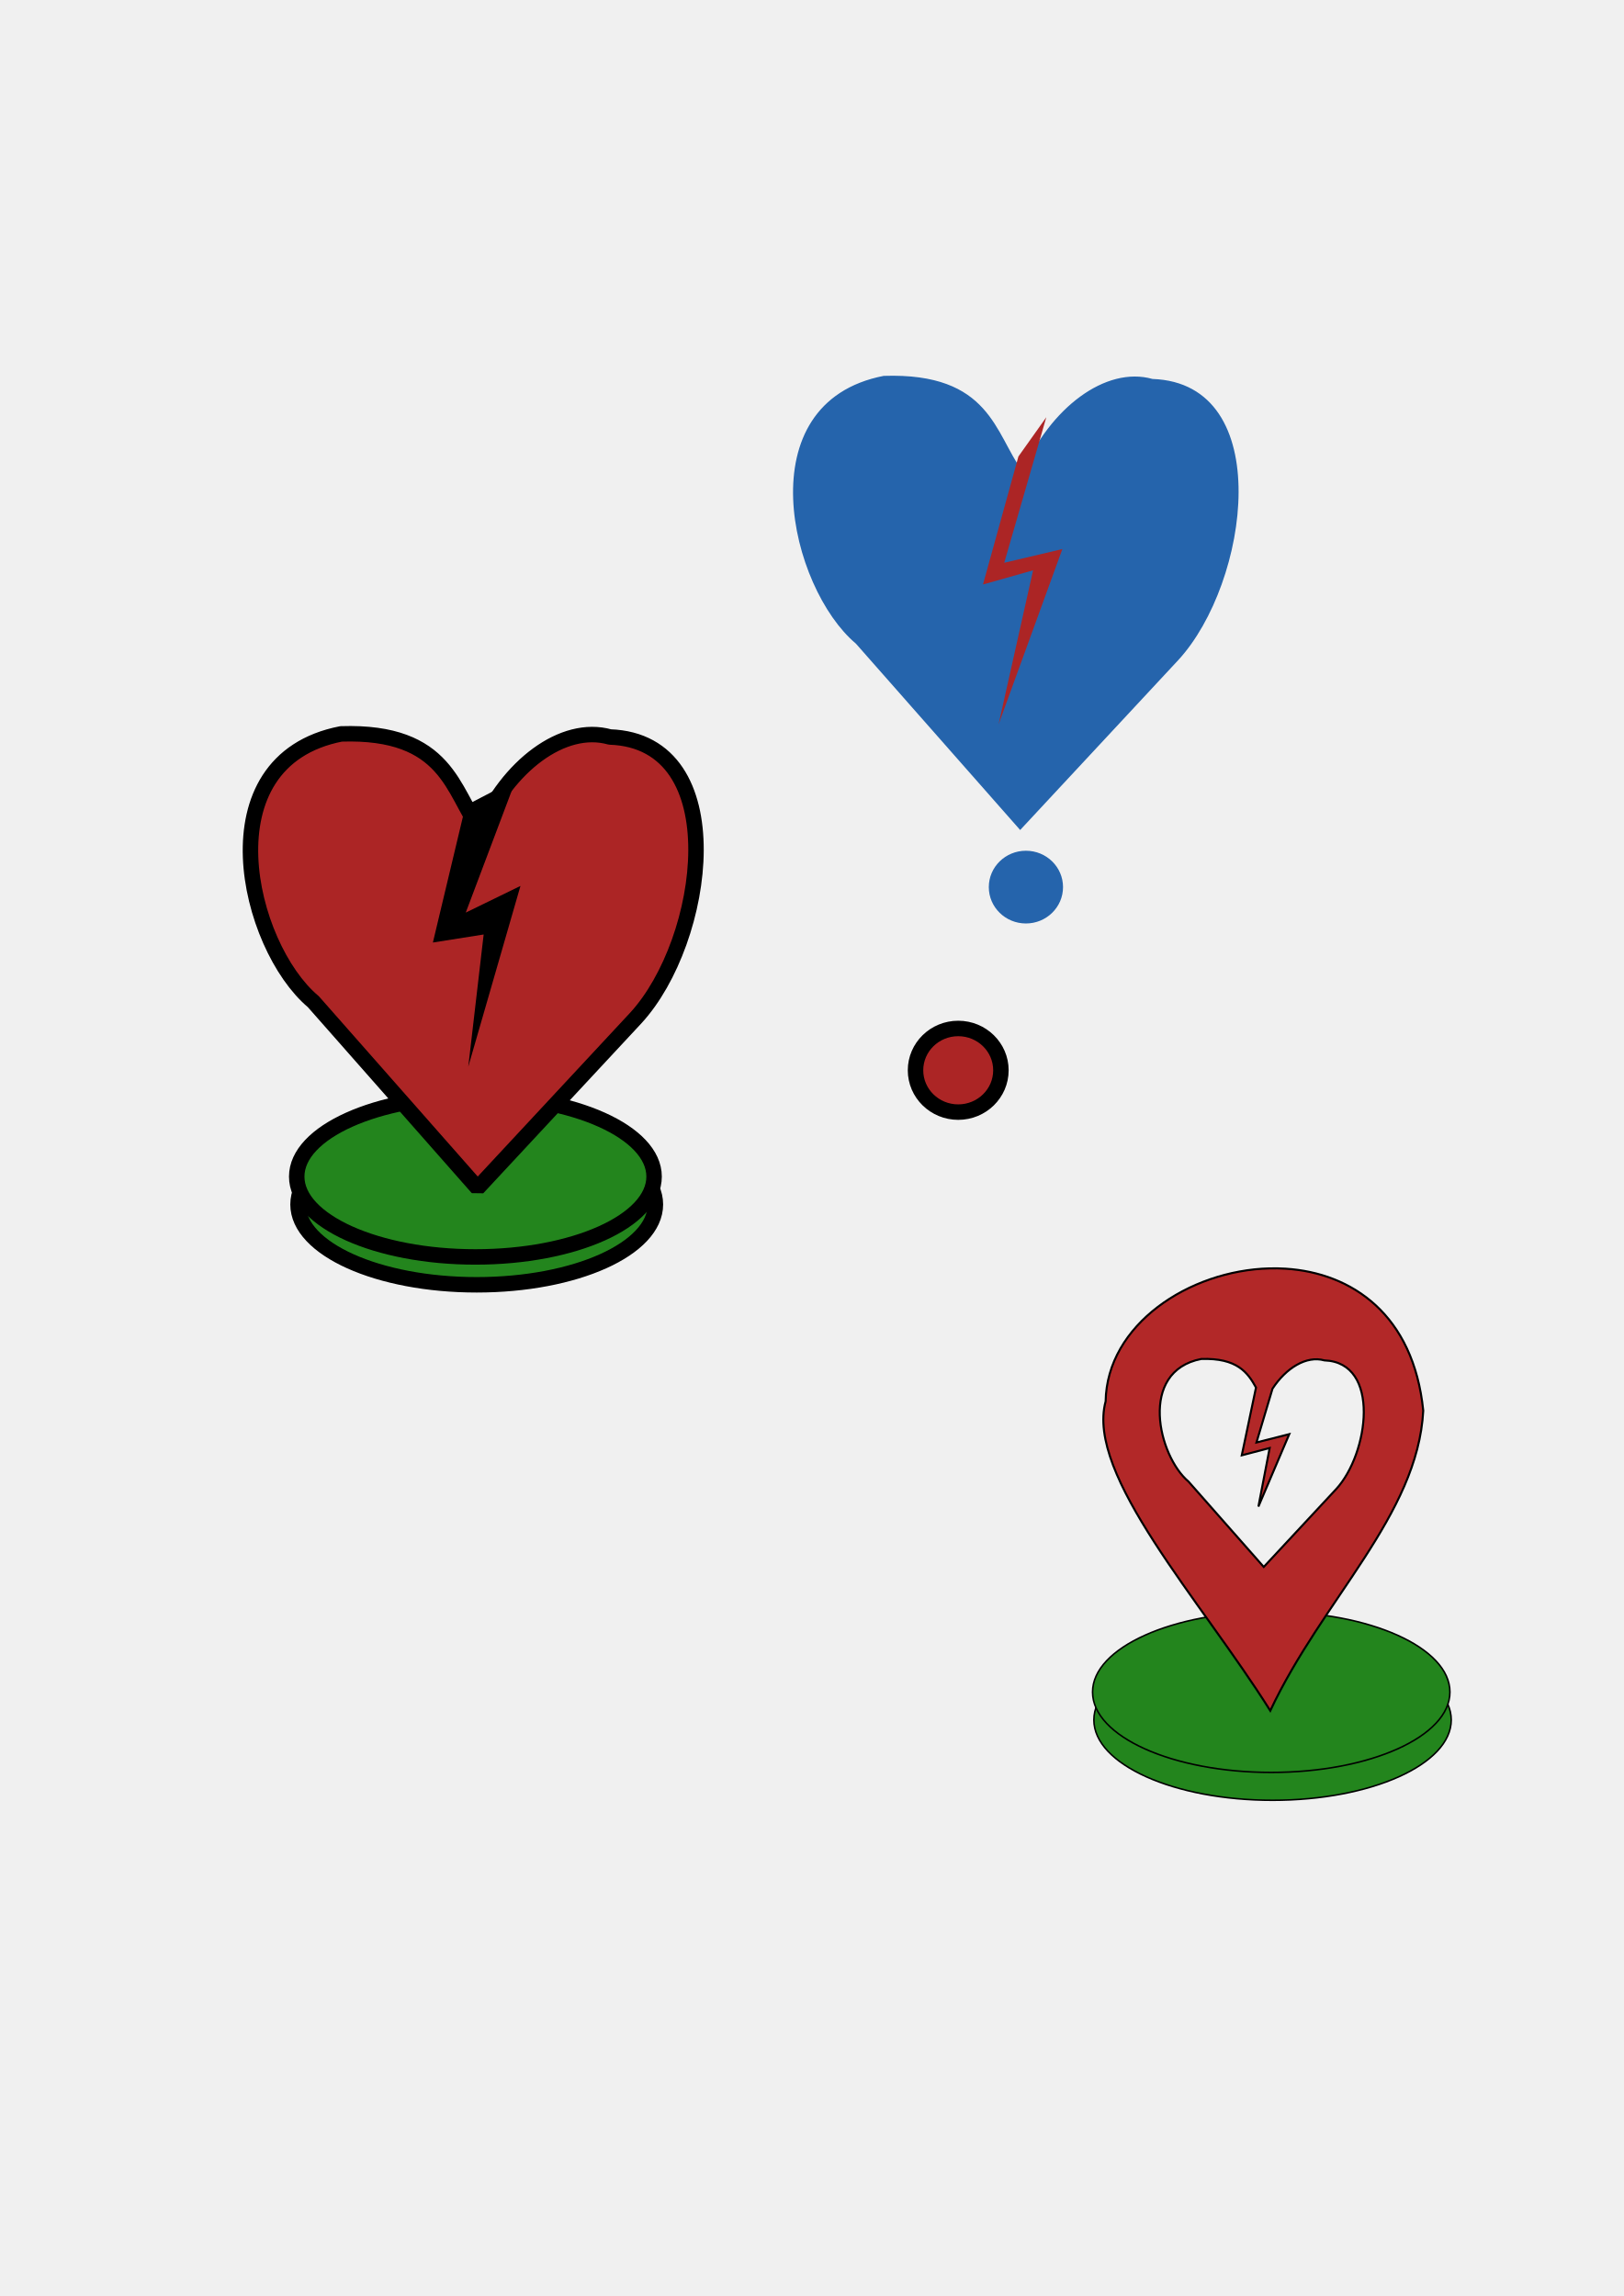
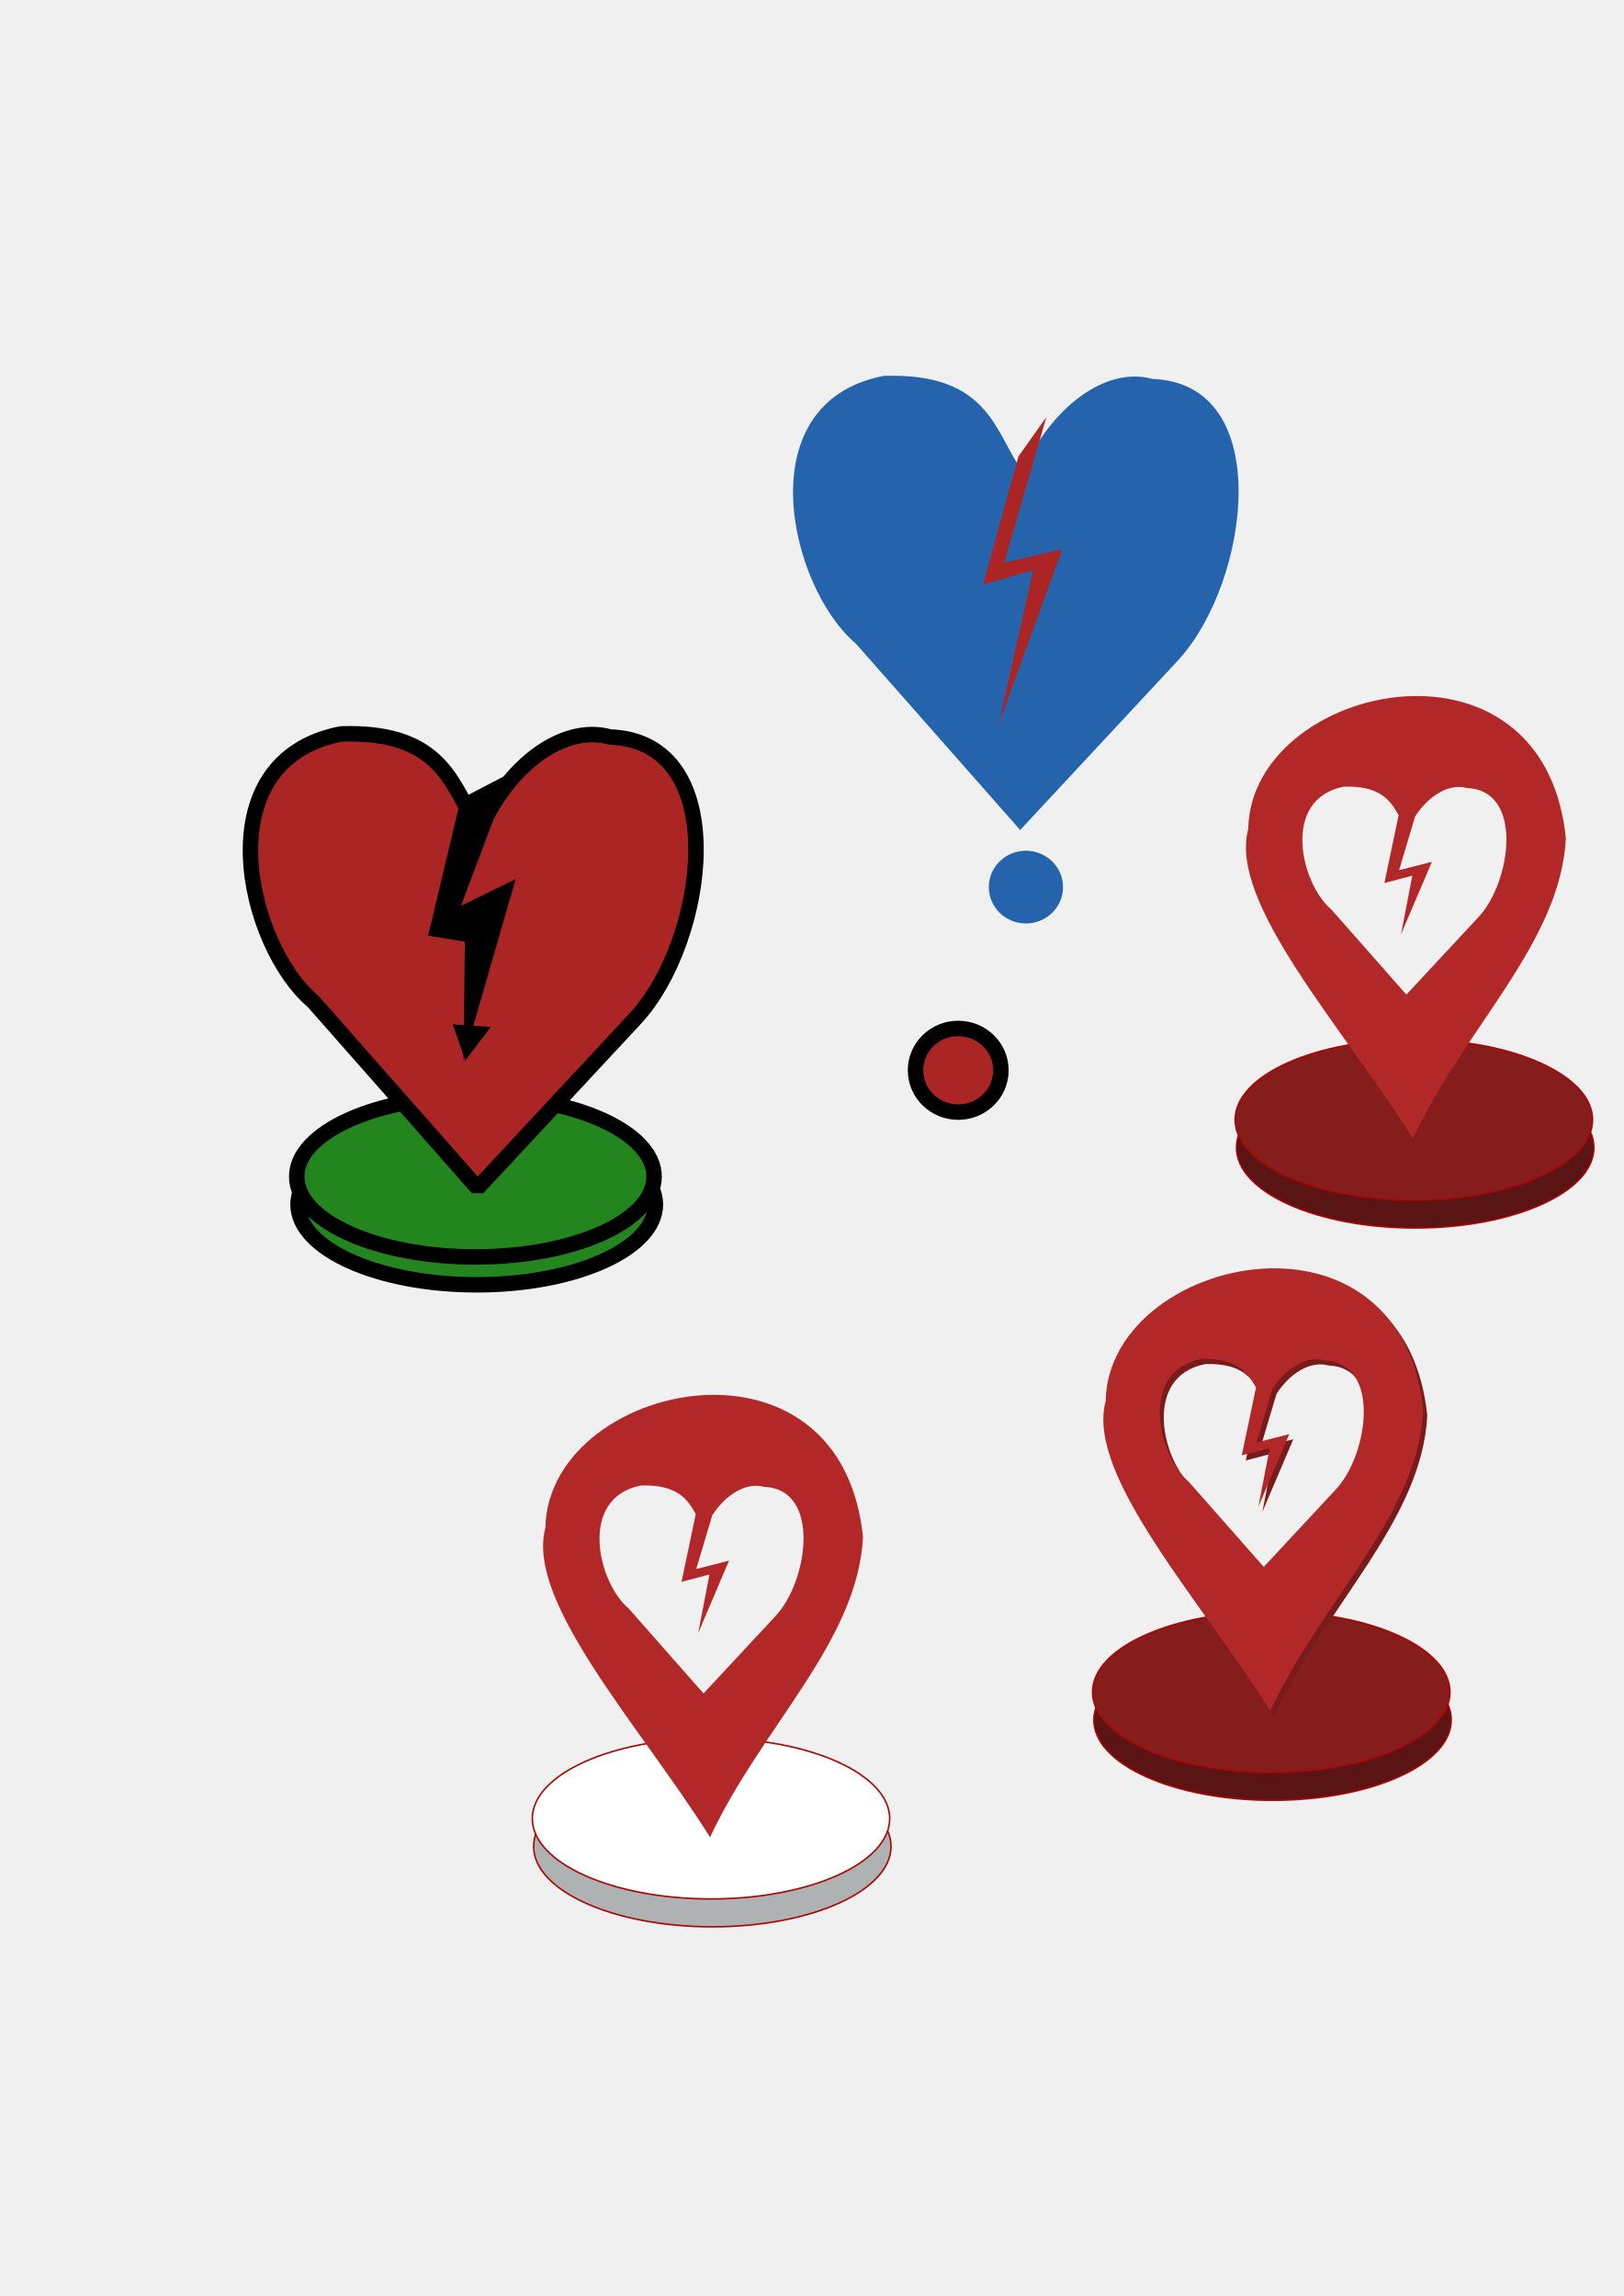
<svg xmlns="http://www.w3.org/2000/svg" width="210mm" height="297mm" viewBox="0 0 210 297" version="1.1" id="svg1">
  <defs id="defs1" />
  <g id="layer1">
-     <ellipse style="fill:#23851d;fill-opacity:1;fill-rule:evenodd;stroke:#000000;stroke-width:0.2;stroke-linejoin:bevel;stroke-dasharray:none;stroke-opacity:1;paint-order:normal" id="path5" cx="164.585" cy="222.482" rx="23.11" ry="10.394" />
-     <ellipse style="fill:#23851d;fill-opacity:1;fill-rule:evenodd;stroke:#000000;stroke-width:0.2;stroke-linejoin:bevel;stroke-dasharray:none;stroke-opacity:1;paint-order:normal" id="path5-1" cx="164.415" cy="218.878" rx="23.11" ry="10.394" />
+     <ellipse style="fill:#5a1414;fill-opacity:1;fill-rule:evenodd;stroke:#ad0404;stroke-width:0.2;stroke-linejoin:bevel;stroke-dasharray:none;stroke-opacity:1;paint-order:normal" id="path5" cx="164.585" cy="222.482" rx="23.11" ry="10.394" />
+     <ellipse style="fill:#851d1d;fill-opacity:1;fill-rule:evenodd;stroke:#ad0404;stroke-width:0.2;stroke-linejoin:bevel;stroke-dasharray:none;stroke-opacity:1;paint-order:normal" id="path5-1" cx="164.415" cy="218.878" rx="23.11" ry="10.394" />
    <ellipse style="fill:#23851d;fill-opacity:1;fill-rule:evenodd;stroke:#000000;stroke-width:2;stroke-linejoin:bevel;stroke-dasharray:none;stroke-opacity:1;paint-order:normal" id="path5-2" cx="61.655" cy="155.802" rx="23.11" ry="10.394" />
+     <path id="path7-4" style="fill:#791b1b;fill-opacity:1;stroke:none;stroke-width:0.265px;stroke-linecap:butt;stroke-linejoin:miter;stroke-opacity:1" d="m 164.71,164.736 c -10.419,0.264 -21.032,7.294 -21.193,17.195 -2.585,9.568 12.259,25.64 21.294,40.022 6.746,-14.398 19.066,-25.272 19.785,-38.814 -1.262,-12.44 -9.225,-17.821 -17.808,-18.365 -0.69,-0.044 -1.383,-0.056 -2.078,-0.039 z m -8.825,11.717 c 4.658,-0.152 6.023,1.775 7.079,3.698 l -1.84,8.766 3.608,-0.946 -1.456,7.576 3.992,-9.37 -4.244,1.079 2.075,-6.958 v -5.2e-4 c 1.758,-2.695 4.4,-4.312 6.707,-3.662 7.343,0.256 5.743,12.075 1.525,16.653 l -9.364,10.065 -9.73,-11.041 c -3.912,-3.285 -6.542,-14.265 1.647,-15.86 z" />
    <ellipse style="fill:#23851d;fill-opacity:1;fill-rule:evenodd;stroke:#000000;stroke-width:2;stroke-linejoin:bevel;stroke-dasharray:none;stroke-opacity:1;paint-order:normal" id="path5-1-1" cx="61.486" cy="152.197" rx="23.11" ry="10.394" />
-     <path id="path7" style="fill:#b22828;fill-opacity:1;stroke:#000000;stroke-width:0.265px;stroke-linecap:butt;stroke-linejoin:miter;stroke-opacity:1" d="m 164.189,164.073 c -10.419,0.264 -21.032,7.294 -21.193,17.195 -2.585,9.568 12.259,25.64 21.294,40.022 6.746,-14.398 19.066,-25.272 19.785,-38.814 -1.262,-12.44 -9.225,-17.821 -17.808,-18.365 -0.69,-0.044 -1.383,-0.056 -2.078,-0.039 z m -8.825,11.717 c 4.658,-0.152 6.023,1.775 7.079,3.698 l -1.84,8.766 3.608,-0.946 -1.456,7.576 3.992,-9.37 -4.244,1.079 2.075,-6.958 v -5.2e-4 c 1.758,-2.695 4.4,-4.312 6.707,-3.662 7.343,0.256 5.743,12.075 1.525,16.653 l -9.364,10.065 -9.73,-11.041 c -3.912,-3.285 -6.542,-14.265 1.647,-15.86 z" />
+     <path id="path7" style="fill:#b22828;fill-opacity:1;stroke:none;stroke-width:0.265px;stroke-linecap:butt;stroke-linejoin:miter;stroke-opacity:1" d="m 164.189,164.073 c -10.419,0.264 -21.032,7.294 -21.193,17.195 -2.585,9.568 12.259,25.64 21.294,40.022 6.746,-14.398 19.066,-25.272 19.785,-38.814 -1.262,-12.44 -9.225,-17.821 -17.808,-18.365 -0.69,-0.044 -1.383,-0.056 -2.078,-0.039 z m -8.825,11.717 c 4.658,-0.152 6.023,1.775 7.079,3.698 l -1.84,8.766 3.608,-0.946 -1.456,7.576 3.992,-9.37 -4.244,1.079 2.075,-6.958 v -5.2e-4 c 1.758,-2.695 4.4,-4.312 6.707,-3.662 7.343,0.256 5.743,12.075 1.525,16.653 l -9.364,10.065 -9.73,-11.041 c -3.912,-3.285 -6.542,-14.265 1.647,-15.86 z" />
+     <ellipse style="fill:#5a1414;fill-opacity:1;fill-rule:evenodd;stroke:#ad0404;stroke-width:0.2;stroke-linejoin:bevel;stroke-dasharray:none;stroke-opacity:1;paint-order:normal" id="path5-4" cx="183.03" cy="148.451" rx="23.11" ry="10.394" />
+     <ellipse style="fill:#851d1d;fill-opacity:1;fill-rule:evenodd;stroke:#ad0404;stroke-width:0.2;stroke-linejoin:bevel;stroke-dasharray:none;stroke-opacity:1;paint-order:normal" id="path5-1-2" cx="182.86" cy="144.846" rx="23.11" ry="10.394" />
+     <path id="path7-7" style="fill:#b22828;fill-opacity:1;stroke:none;stroke-width:0.265px;stroke-linecap:butt;stroke-linejoin:miter;stroke-opacity:1" d="m 182.635,90.041 c -10.419,0.264 -21.032,7.294 -21.193,17.195 -2.585,9.568 12.259,25.64 21.294,40.022 6.746,-14.398 19.066,-25.272 19.785,-38.814 -1.262,-12.44 -9.225,-17.821 -17.808,-18.365 -0.69,-0.044 -1.383,-0.056 -2.078,-0.039 z m -8.825,11.717 c 4.658,-0.152 6.023,1.775 7.079,3.698 l -1.84,8.766 3.608,-0.946 -1.456,7.576 3.992,-9.37 -4.244,1.079 2.075,-6.958 v -5.2e-4 c 1.758,-2.695 4.4,-4.312 6.707,-3.662 7.343,0.256 5.743,12.075 1.525,16.653 l -9.364,10.065 -9.73,-11.041 c -3.912,-3.285 -6.542,-14.265 1.647,-15.86 z" />
+     <ellipse style="fill:#afb2b2;fill-opacity:1;fill-rule:evenodd;stroke:#ad0404;stroke-width:0.2;stroke-linejoin:bevel;stroke-dasharray:none;stroke-opacity:1;paint-order:normal" id="path5-6" cx="92.127" cy="238.849" rx="23.11" ry="10.394" />
+     <ellipse style="fill:#ffffff;fill-opacity:1;fill-rule:evenodd;stroke:#ad0404;stroke-width:0.2;stroke-linejoin:bevel;stroke-dasharray:none;stroke-opacity:1;paint-order:normal" id="path5-1-18" cx="91.958" cy="235.244" rx="23.11" ry="10.394" />
+     <path id="path7-9" style="fill:#b22828;fill-opacity:1;stroke:none;stroke-width:0.265px;stroke-linecap:butt;stroke-linejoin:miter;stroke-opacity:1" d="m 91.732,180.439 c -10.419,0.264 -21.032,7.294 -21.193,17.195 -2.585,9.568 12.259,25.64 21.294,40.022 6.746,-14.398 19.066,-25.272 19.785,-38.814 -1.262,-12.44 -9.225,-17.821 -17.808,-18.365 -0.69,-0.044 -1.383,-0.056 -2.078,-0.039 z m -8.825,11.717 c 4.658,-0.152 6.023,1.775 7.079,3.698 l -1.84,8.766 3.608,-0.946 -1.456,7.576 3.992,-9.37 -4.244,1.079 2.075,-6.958 v -5.2e-4 c 1.758,-2.695 4.4,-4.312 6.707,-3.662 7.343,0.256 5.743,12.075 1.525,16.653 l -9.364,10.065 -9.73,-11.041 c -3.912,-3.285 -6.542,-14.265 1.647,-15.86 z" />
    <path style="fill:#2564ac;stroke:none;stroke-width:0.265px;stroke-linecap:butt;stroke-linejoin:miter;stroke-opacity:1;fill-opacity:1" d="m 132.276,61.01 c 3.523,-8.176 10.691,-13.708 16.784,-11.989 16.035,0.559 12.541,26.368 3.33,36.366 l -20.448,21.979 -21.247,-24.111 c -8.542,-7.174 -14.286,-31.151 3.597,-34.634 13.828,-0.452 14.364,7.489 17.983,12.388 z" id="path1" />
    <ellipse style="fill:#2564ac;fill-opacity:1;fill-rule:evenodd;stroke:#ffffff;stroke-width:0;stroke-linejoin:bevel;paint-order:stroke fill markers" id="path2" cx="132.686" cy="114.752" rx="4.8" ry="4.704" />
    <path style="fill:#ac2525;stroke:none;stroke-width:0.265px;stroke-linecap:butt;stroke-linejoin:miter;stroke-opacity:1;fill-opacity:1" d="m 131.717,59.043 -4.584,16.564 6.479,-1.834 -4.462,19.926 8.251,-22.676 -7.518,1.773 5.44,-18.825 z" id="path3" />
    <path style="fill:#ac2525;fill-opacity:1;stroke:#000000;stroke-width:2;stroke-linecap:butt;stroke-linejoin:bevel;stroke-dasharray:none;stroke-opacity:1;paint-order:normal" d="m 62.101,107.323 c 3.523,-8.176 10.691,-13.708 16.784,-11.989 16.035,0.559 12.541,26.368 3.33,36.366 l -20.448,21.979 -21.247,-24.111 c -8.542,-7.174 -14.286,-31.151 3.597,-34.634 13.828,-0.452 14.364,7.489 17.983,12.388 z" id="path1-8" />
    <ellipse style="fill:#ac2525;fill-opacity:1;fill-rule:evenodd;stroke:#000000;stroke-width:2;stroke-linejoin:bevel;stroke-dasharray:none;stroke-opacity:1;paint-order:normal" id="path2-2" cx="123.93" cy="138.448" rx="5.522" ry="5.41" />
-     <path style="fill:#000000;fill-opacity:1;stroke:none;stroke-width:1;stroke-linecap:square;stroke-linejoin:round;stroke-dasharray:none;stroke-opacity:1" d="m 60.214,104.209 -4.228,17.712 6.567,-1.039 -1.989,17.1 6.75,-23.383 -7.076,3.45 6.5,-17.236 z" id="path3-4" />
+     <path style="fill:#000000;fill-opacity:1;stroke:none;stroke-width:1;stroke-linecap:square;stroke-linejoin:round;stroke-dasharray:none;stroke-opacity:1" d="m 59.596,103.326 -4.228,17.712 4.756,0.772 -0.178,15.289 6.75,-23.383 -7.076,3.45 6.5,-17.236 z" id="path3-4" />
+     <path style="fill:#000000;fill-opacity:1;stroke:#000000;stroke-width:0.265px;stroke-linecap:butt;stroke-linejoin:miter;stroke-opacity:1" d="m 60.222,136.908 -1.479,-4.261 4.482,0.309 z" id="path8" />
  </g>
</svg>
